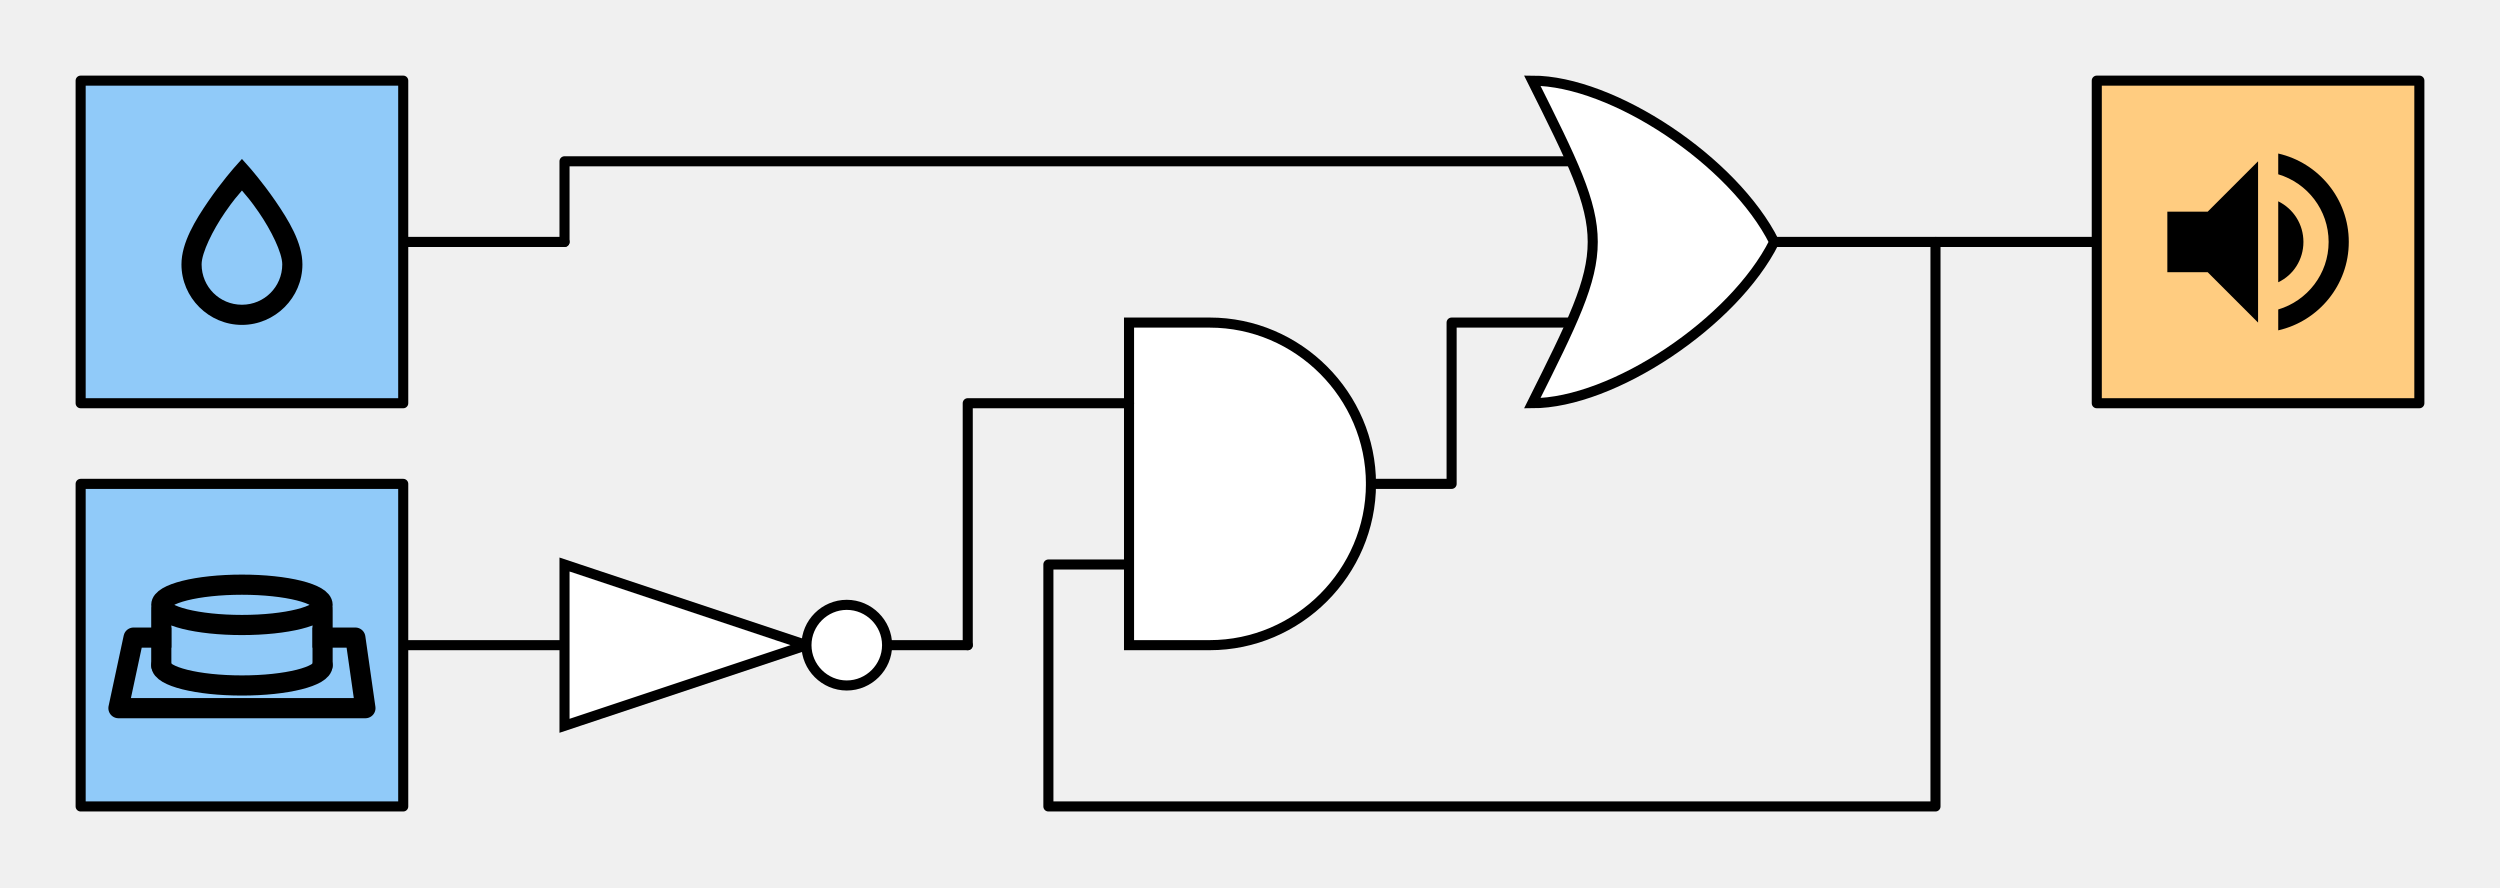
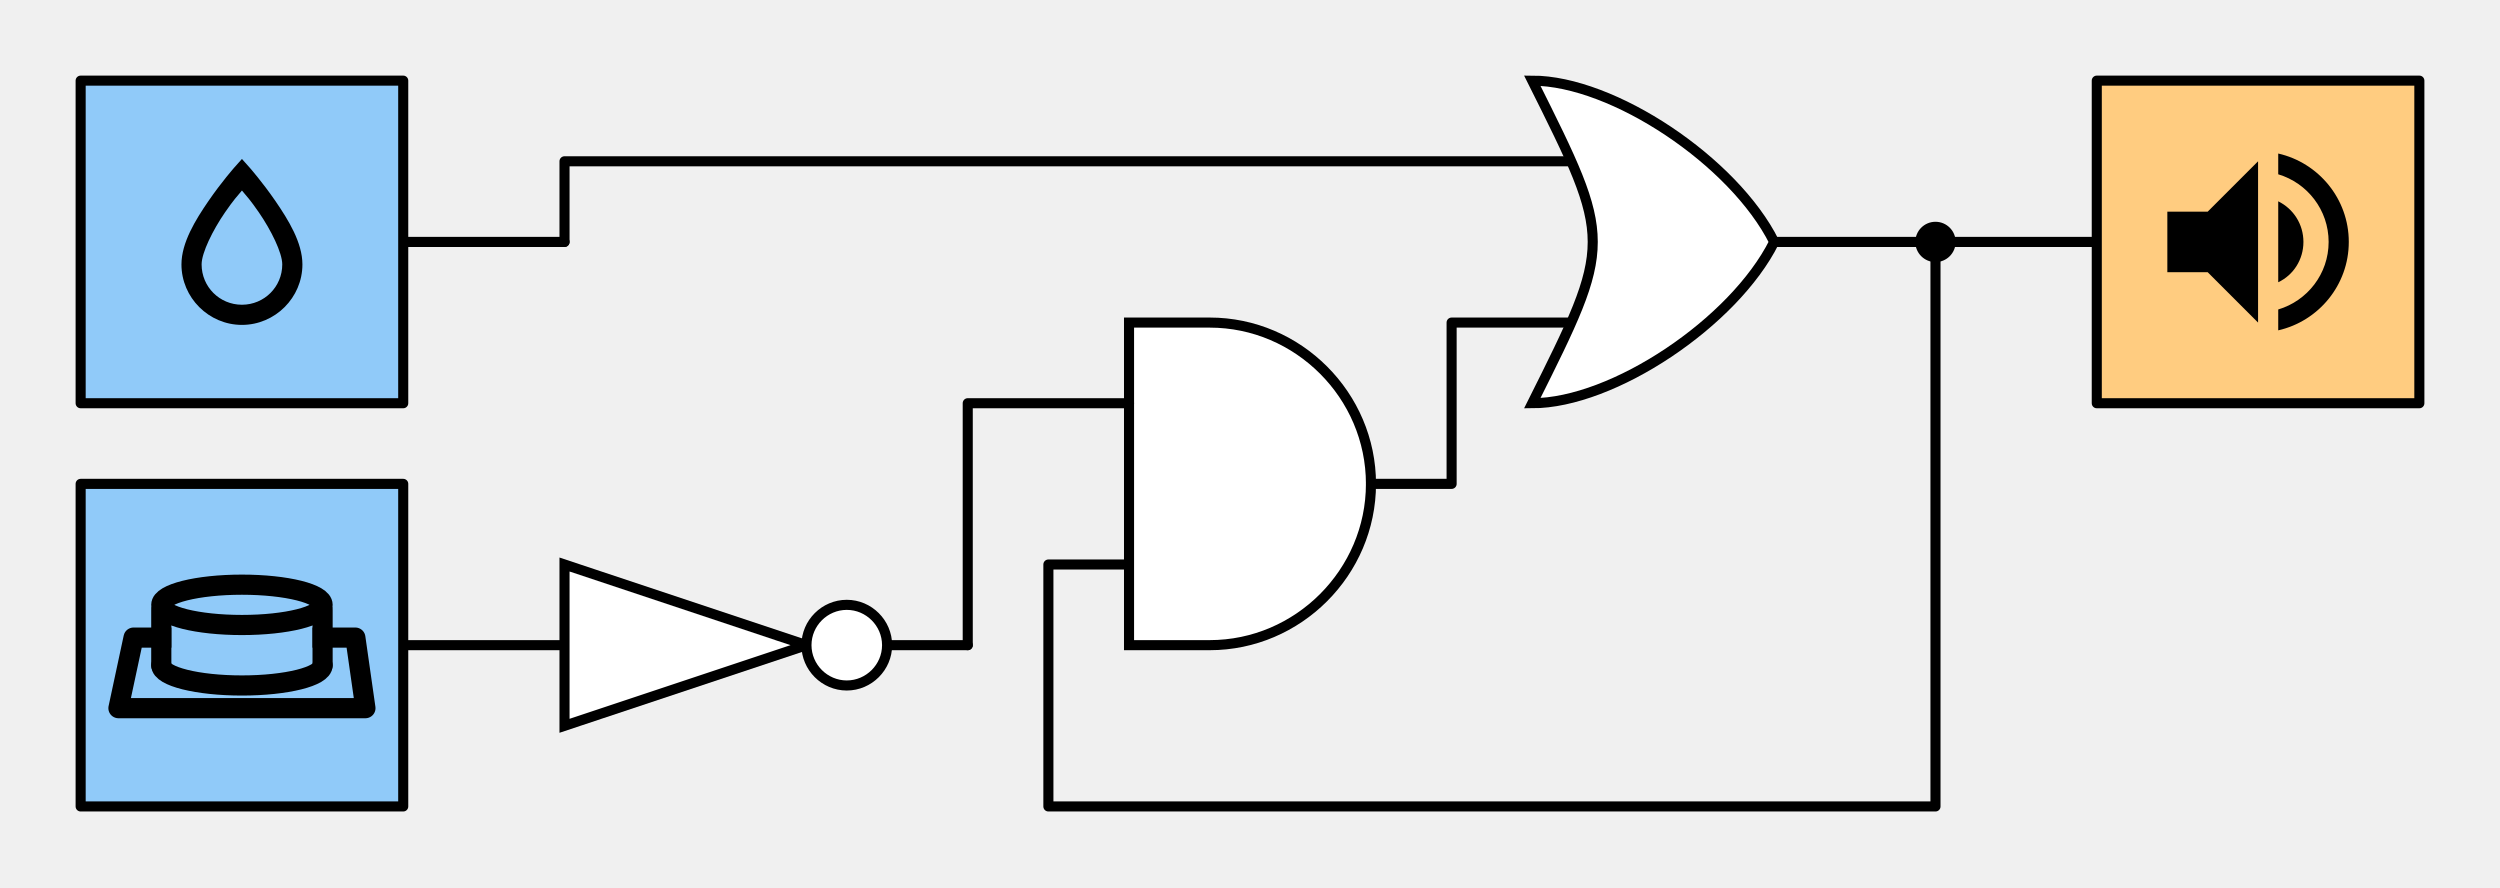
<svg xmlns="http://www.w3.org/2000/svg" width="496px" height="176px" version="1.1" xml:space="preserve" style="fill-rule:evenodd;clip-rule:evenodd;stroke-linecap:round;stroke-linejoin:round;stroke-miterlimit:1.5;">
  <path d="M80,48L112,48" style="fill:none;stroke:black;stroke-width:2px;" />
  <path d="M80,128L112,128" style="fill:none;stroke:black;stroke-width:2px;" />
  <path d="M384,48L416,48" style="fill:none;stroke:black;stroke-width:2px;stroke-linecap:butt;" />
  <g id="Lautsprecher">
    <rect x="416" y="16" width="64" height="64" style="fill:rgb(255,204,128);stroke:black;stroke-width:2px;" />
    <path d="M452,30.46L452,34.58C457.78,36.3 462,41.66 462,48C462,54.34 457.78,59.68 452,61.4L452,65.54C460,63.72 466,56.56 466,48C466,39.44 460,32.28 452,30.46M457,48C457,44.46 455,41.42 452,39.94L452,56C455,54.58 457,51.52 457,48M430,42L430,54L438,54L448,64L448,32L438,42L430,42Z" style="fill-rule:nonzero;" />
  </g>
  <g id="Feuchtigkeitssensor">
    <rect x="16" y="16" width="64" height="64" style="fill:rgb(144,202,249);stroke:black;stroke-width:2px;" />
    <path d="M48,31.54L46.5,33.22C46.5,33.22 43.94,36.12 41.36,39.88C38.78,43.64 36,48.14 36,52.46C36,59.043 41.417,64.46 48,64.46C54.583,64.46 60,59.043 60,52.46C60,48.14 57.22,43.64 54.64,39.88C52.06,36.12 49.5,33.22 49.5,33.22L48,31.54M48,37.8C48.88,38.84 49.68,39.7 51.36,42.14C53.78,45.66 56,50.14 56,52.46C56,56.9 52.44,60.46 48,60.46C43.56,60.46 40,56.9 40,52.46C40,50.14 42.22,45.66 44.64,42.14C46.32,39.7 47.12,38.84 48,37.8Z" style="fill-rule:nonzero;" />
  </g>
  <g id="Taster">
    <rect x="16" y="96" width="64" height="64" style="fill:rgb(144,202,249);stroke:black;stroke-width:2px;" />
    <g>
      <path d="M64,126.5L70.5,126.5L72.5,140.5L23.5,140.5L26.5,126.5L32,126.5" style="fill:none;stroke:black;stroke-width:4px;stroke-linecap:square;" />
      <path d="M64,132C64,134.208 56.831,136 48,136C39.169,136 32,134.208 32,132" style="fill:none;stroke:black;stroke-width:4px;" />
      <path d="M32,132L32,121" style="fill:none;stroke:black;stroke-width:4px;" />
      <path d="M64,132L64,121" style="fill:none;stroke:black;stroke-width:4px;" />
      <ellipse cx="48" cy="120" rx="16" ry="4" style="fill:none;stroke:black;stroke-width:4px;" />
    </g>
  </g>
  <g id="Lösung">
    <path d="M112,48L112,32L311,32" style="fill:none;stroke:black;stroke-width:2px;" />
    <path d="M352,48L384,48L384,160L208,160L208,112L224,112" style="fill:none;stroke:black;stroke-width:2px;stroke-linecap:butt;" />
    <path id="OR" d="M304,16C320,16 344,32 352,48C344,64 320,80 304,80C320,48 320,48 304,16Z" style="fill:white;fill-rule:nonzero;stroke:black;stroke-width:2px;stroke-linecap:butt;stroke-linejoin:miter;stroke-miterlimit:10;" />
    <path id="AND-Gatter" d="M224,64L240,64C257.555,64 272,78.445 272,96C272,113.555 257.555,128 240,128L224,128L224,64Z" style="fill:white;fill-rule:nonzero;stroke:black;stroke-width:2px;stroke-linecap:butt;stroke-linejoin:miter;stroke-miterlimit:10;" />
    <path d="M192,128L192,80L224,80" style="fill:none;stroke:black;stroke-width:2px;" />
    <path d="M192,128L176,128" style="fill:none;stroke:black;stroke-width:2px;" />
    <path d="M272,96L288,96L288,64L311,64" style="fill:none;stroke:black;stroke-width:2px;" />
    <g id="Inverter">
      <path d="M112,112L160,128L112,144L112,112Z" style="fill:white;fill-rule:nonzero;stroke:black;stroke-width:2px;stroke-linecap:square;stroke-linejoin:miter;stroke-miterlimit:10;" />
      <path d="M176,128C176,132.389 172.389,136 168,136C163.611,136 160,132.389 160,128C160,123.611 163.611,120 168,120C172.386,120 175.996,123.606 176,127.992" style="fill:white;fill-rule:nonzero;stroke:black;stroke-width:2px;stroke-linecap:butt;stroke-linejoin:miter;stroke-miterlimit:10;" />
    </g>
  </g>
+   <circle cx="384" cy="48" r="4" />
</svg>
